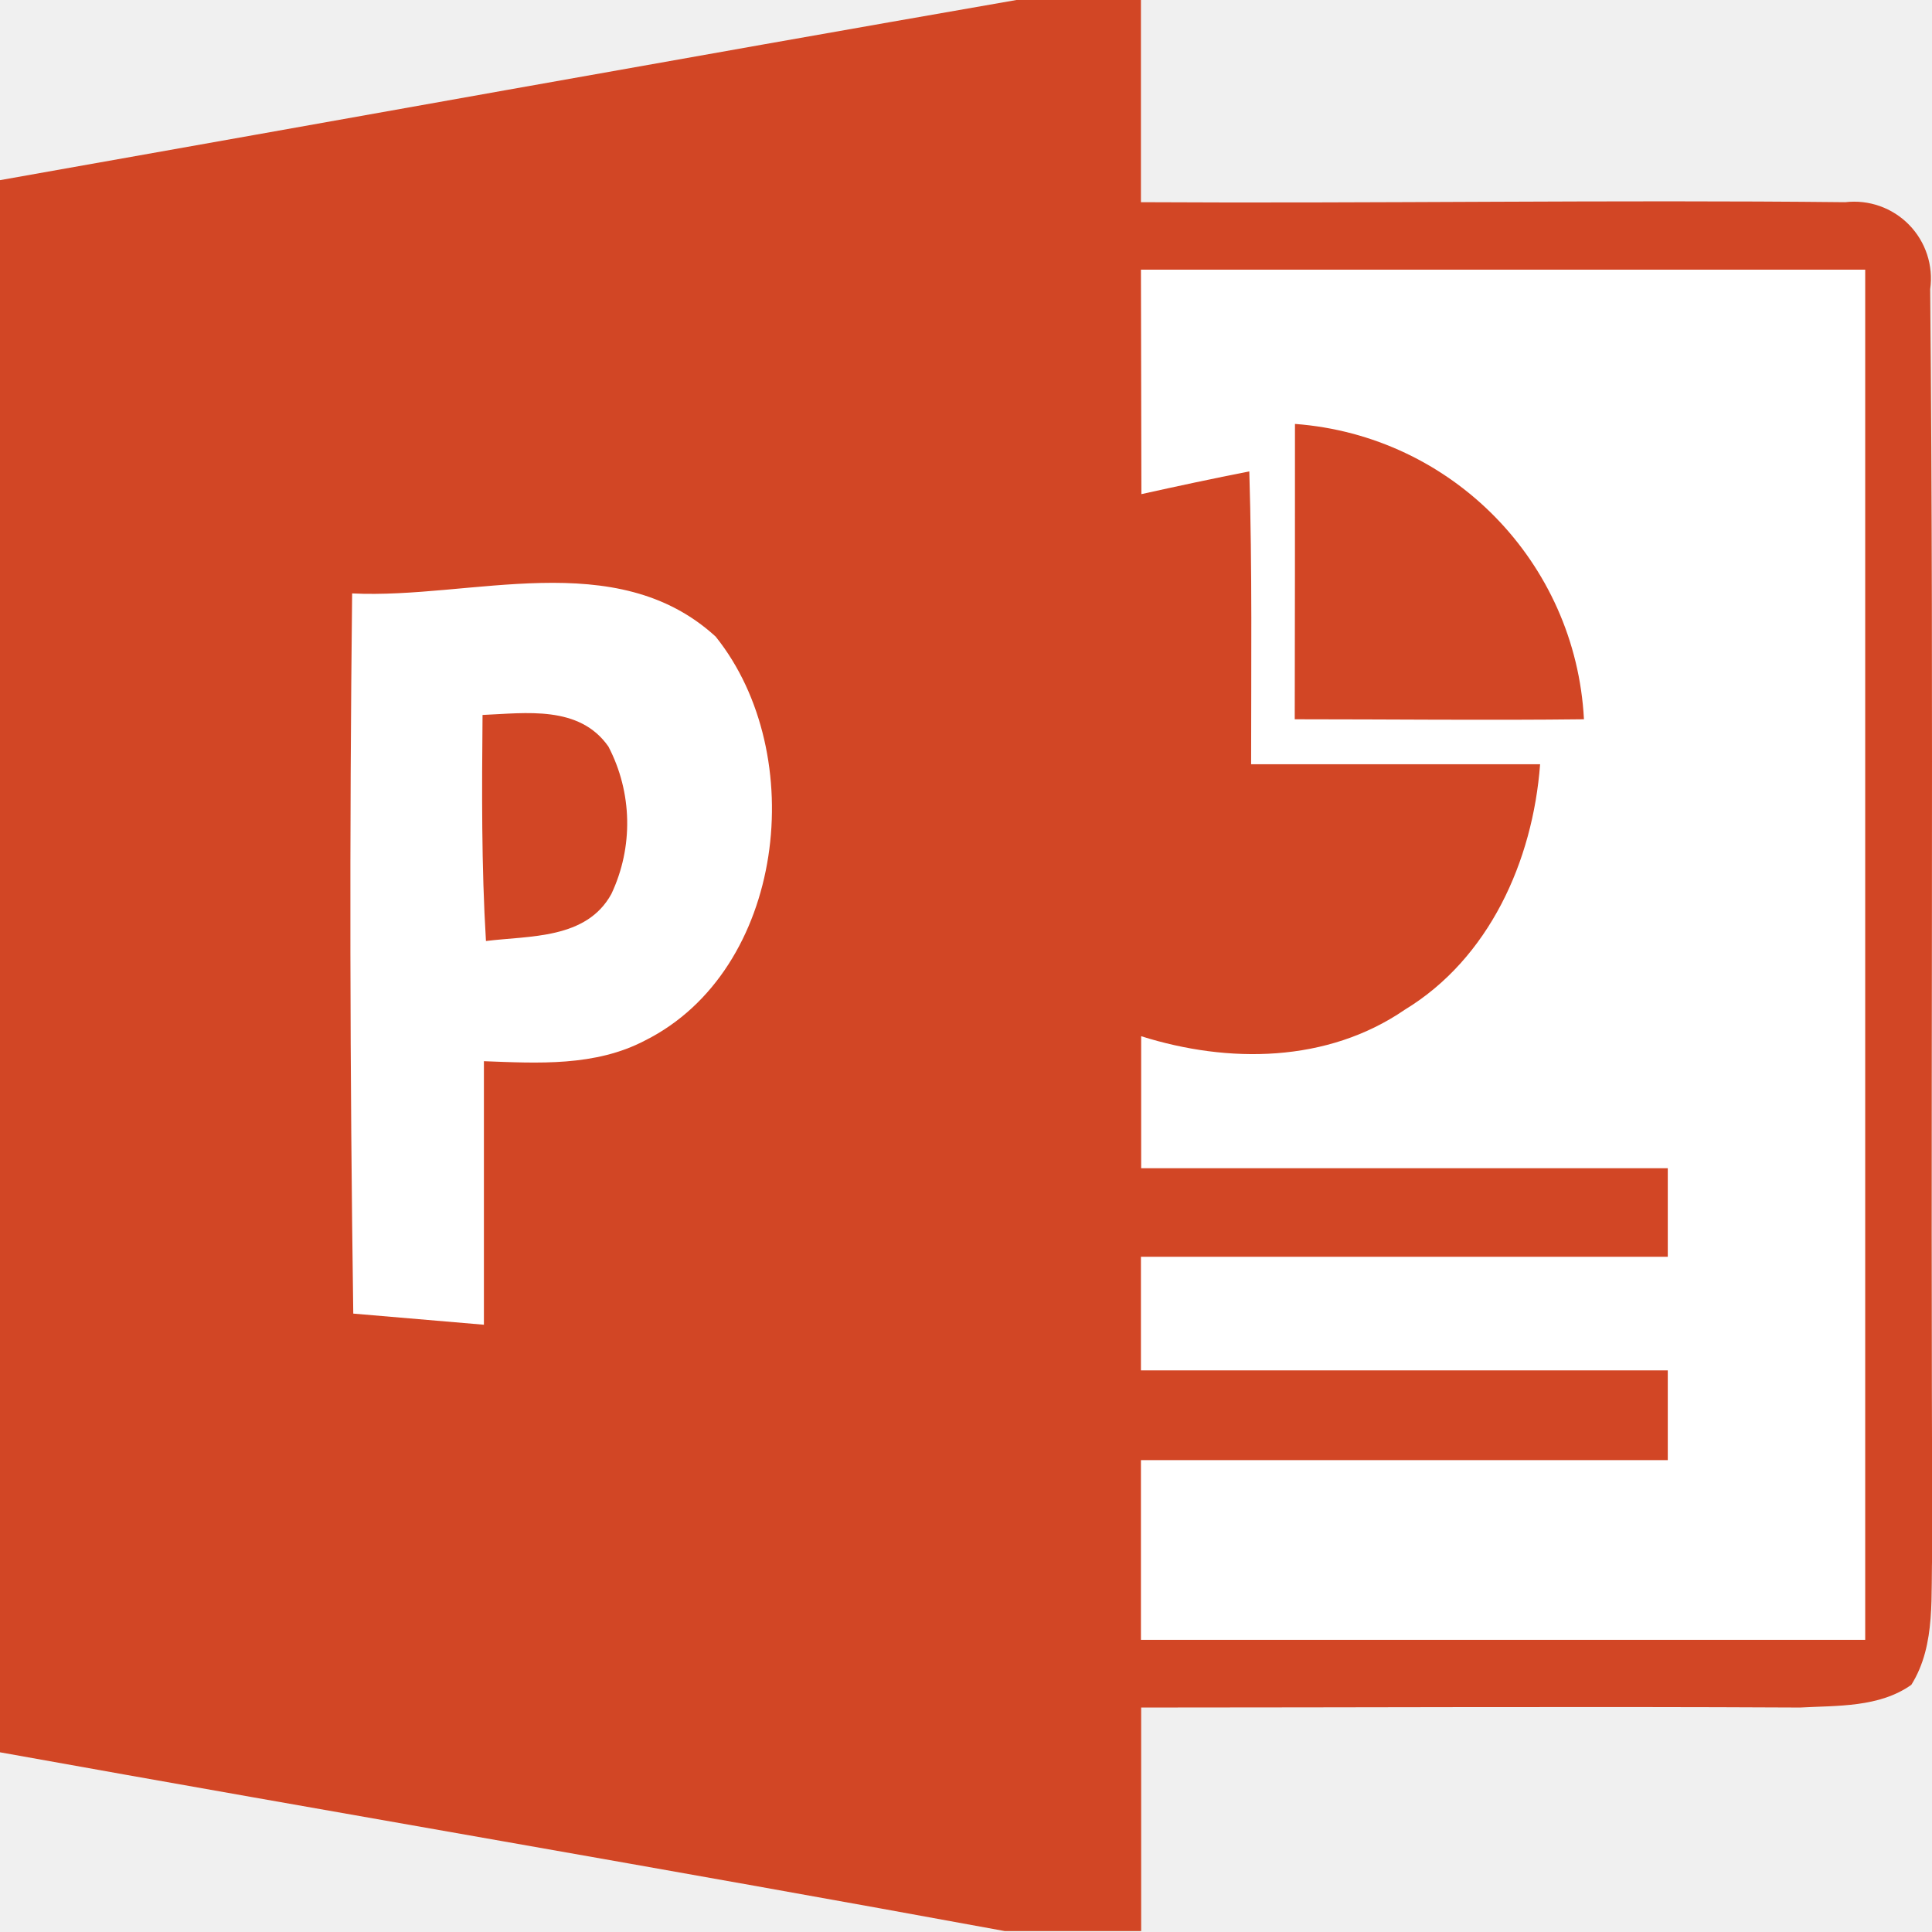
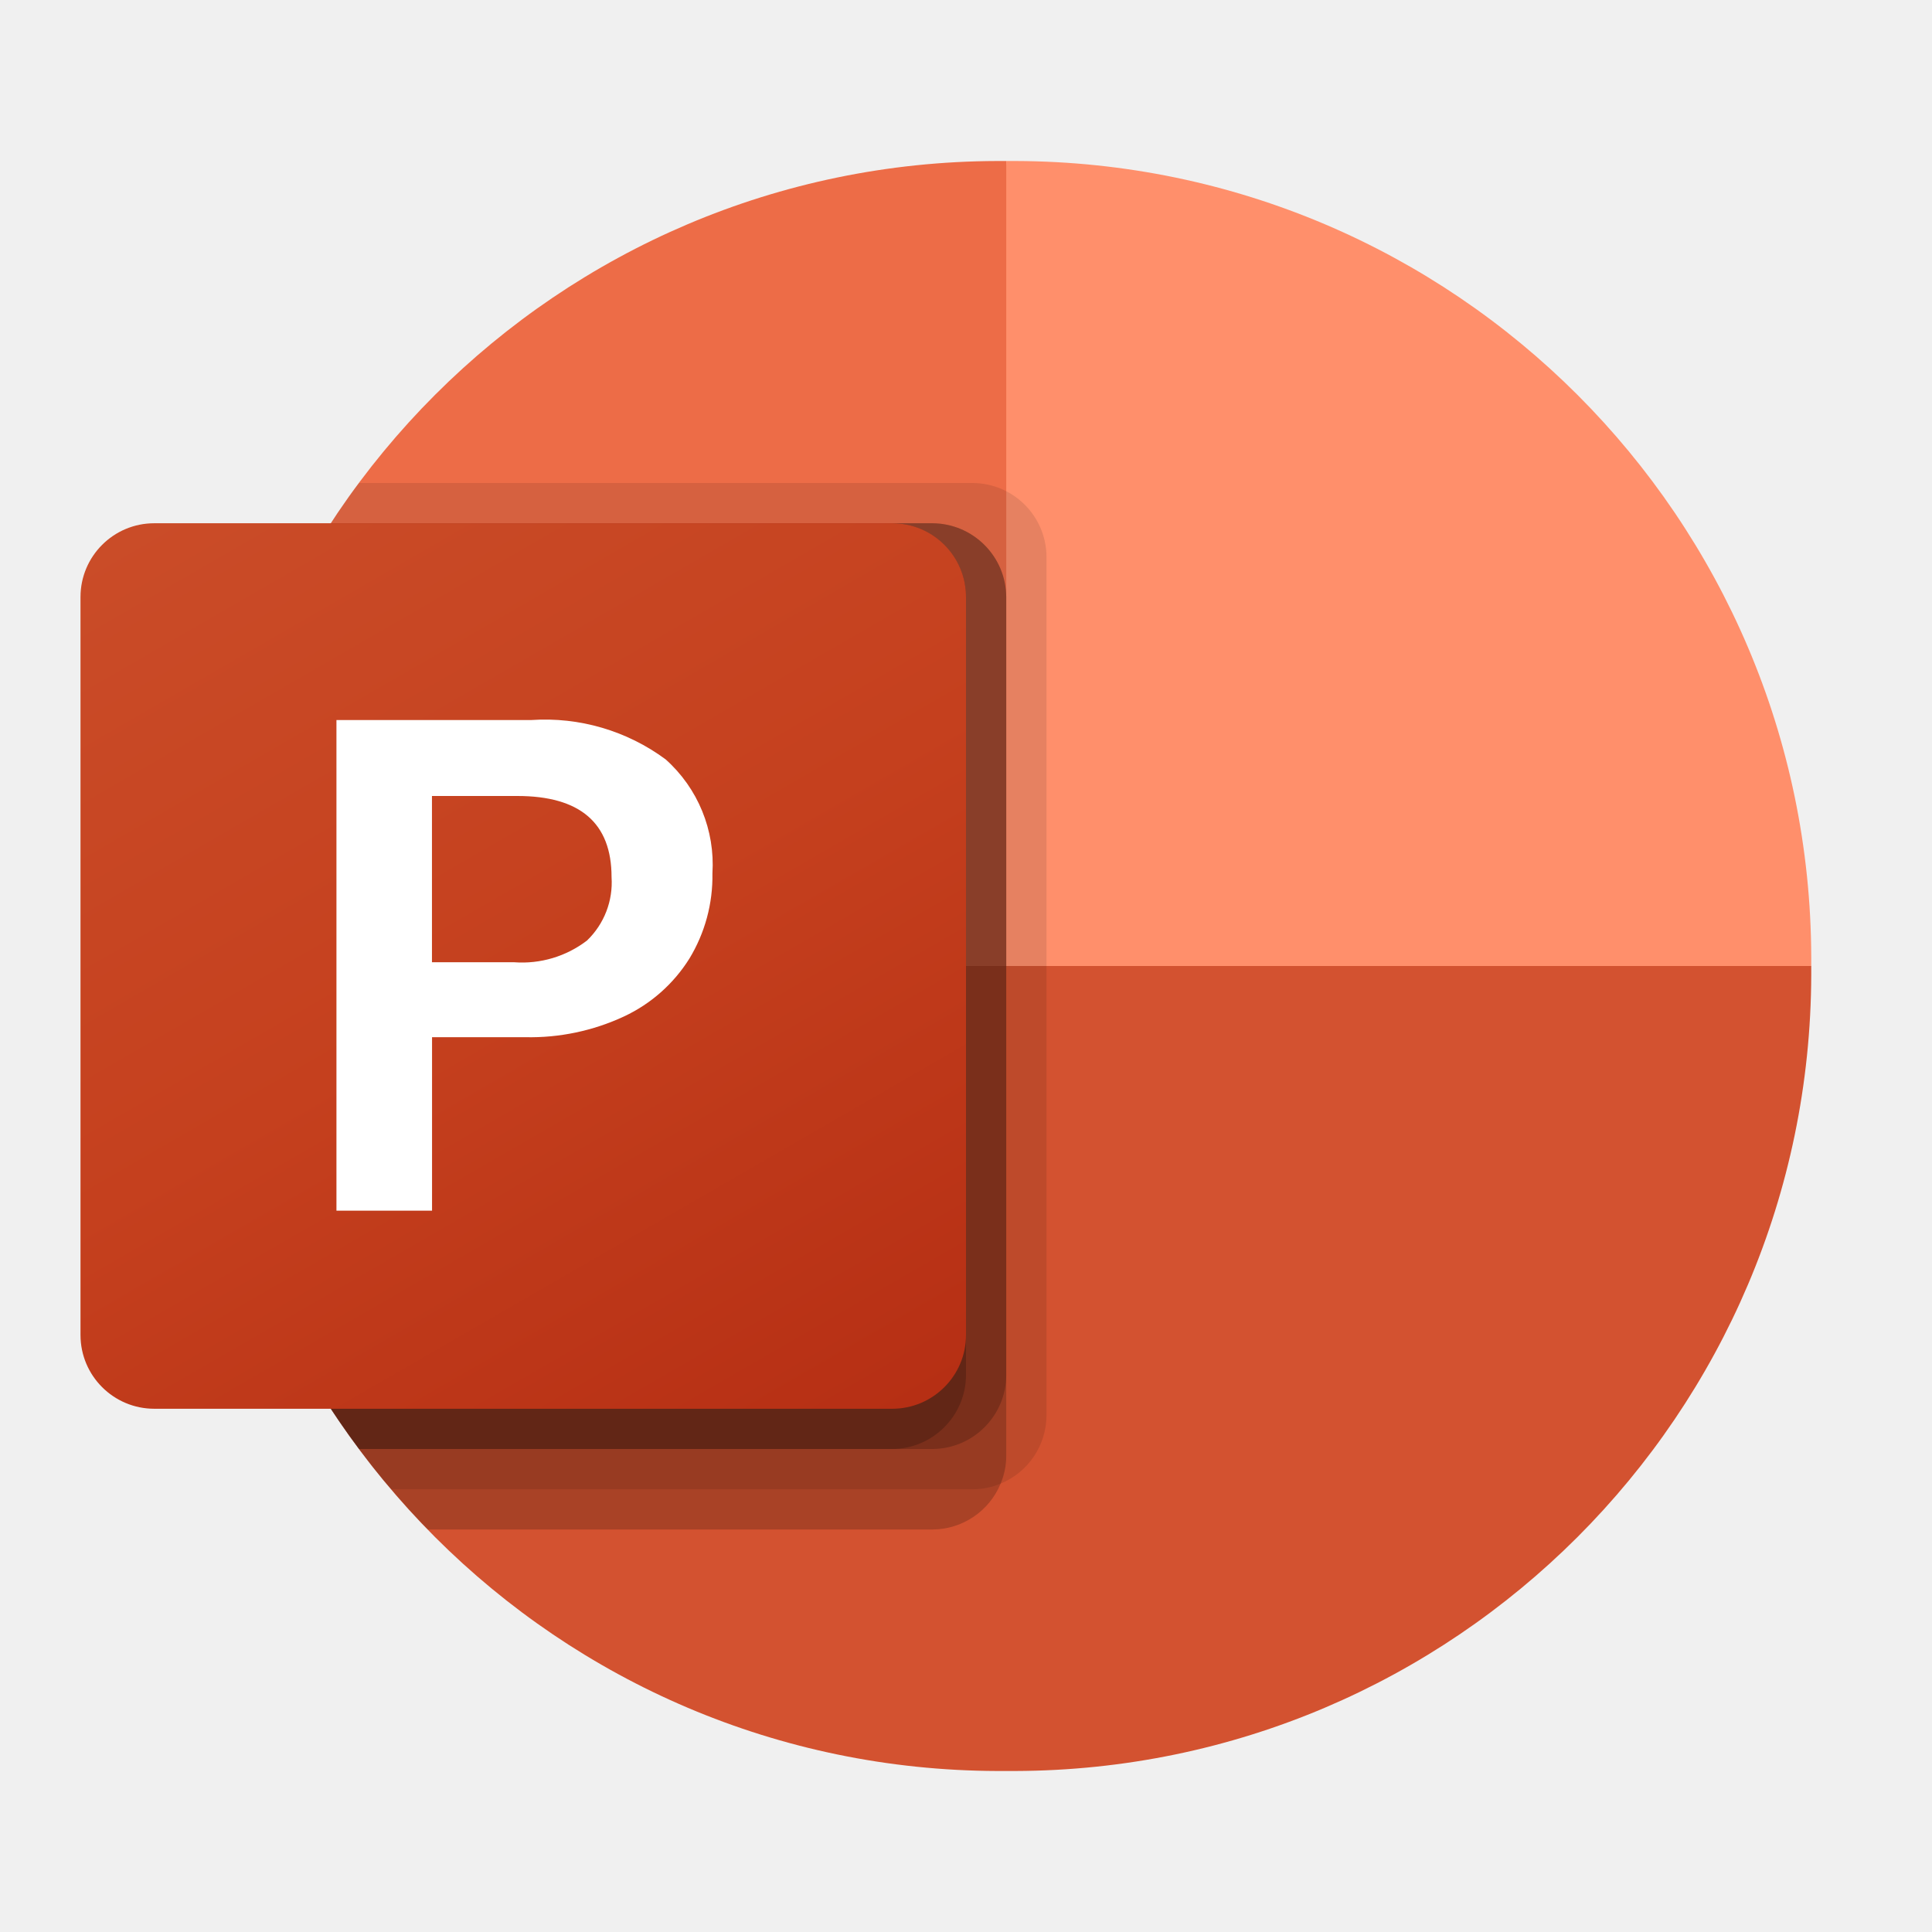
- <svg xmlns="http://www.w3.org/2000/svg" t="1791877889192" class="icon" viewBox="0 0 1024 1024" version="1.1" p-id="1532" width="200" height="200">
-   <path d="M538.732 0h65.987v107.168c124.388 0.722 248.896-1.325 373.283 0a40.7 40.7 0 0 1 45.035 46.119c2.047 222.405 0 444.929 1.204 667.454-1.204 24.083 2.288 50.694-11.198 72.248-16.978 12.041-39.014 10.958-59.003 12.041-116.32-0.602-232.64 0-349.2 0V1023.518h-72.248C355.101 990.886 177.49 960.662 0 928.753V95.488C179.537 63.699 359.074 31.308 538.732 0z" fill="#D24625" p-id="1533" />
-   <path d="M604.719 142.931H988.598v726.216H604.719v-95.247h279.24v-47.563H604.719v-60.207h279.24v-46.961H604.839v-69.96c46.119 14.57 98.619 14.209 139.801-14.088 44.553-27.093 67.793-78.63 71.646-130.047H663.119c0-51.778 0.602-103.556-0.963-155.214-19.146 3.733-38.171 7.827-57.197 12.041z" fill="#FFFFFF" p-id="1534" />
-   <path d="M686.359 224.692a165.69 165.69 0 0 1 153.167 156.538c-51.056 0.602-102.111 0-153.287 0 0.12-52.38 0.12-104.278 0.12-156.538z" fill="#D24625" p-id="1535" />
-   <path d="M186.642 314.521c63.217 3.131 139.68-25.528 192.662 22.879 50.092 62.374 36.847 176.888-37.449 214.096-26.371 13.848-56.715 12.041-85.373 10.958v139.68l-69.238-5.9c-1.806-127.157-2.047-254.435-0.602-381.712z" fill="#FFFFFF" p-id="1536" />
-   <path d="M255.759 378.943c22.879-0.963 51.296-5.298 66.709 16.738a87.902 87.902 0 0 1 1.565 78.149c-13.246 24.083-43.229 22.036-66.468 24.926-2.408-39.857-2.167-79.714-1.806-119.812z" fill="#D24625" p-id="1537" />
+ <svg xmlns="http://www.w3.org/2000/svg" viewBox="0 0 48 48">
+   <defs>
+     <linearGradient id="ppt-a" x1="5.822" y1="11.568" x2="20.178" y2="36.432" gradientUnits="userSpaceOnUse">
+       <stop offset="0" stop-color="#ca4c28" />
+       <stop offset=".5" stop-color="#c5401e" />
+       <stop offset="1" stop-color="#b62f14" />
+     </linearGradient>
+   </defs>
+   <path d="M28 26L25 4h-.224A19.834 19.834 0 0 0 5 23.776V24z" fill="#ed6c47" />
+   <path d="M25.224 4H25v20l10 4 10-4v-.224A19.834 19.834 0 0 0 25.224 4z" fill="#ff8f6b" />
+   <path d="M45 24v.22A19.837 19.837 0 0 1 25.22 44h-.44A19.837 19.837 0 0 1 5 24.22V24z" fill="#d35230" />
+   <path fill="none" d="M0 0h48v48H0z" />
+   <path d="M26 13.83v21.34a1.841 1.841 0 0 1-1.14 1.69 1.772 1.772 0 0 1-.69.14H9.72c-.28-.32-.55-.66-.8-1A19.614 19.614 0 0 1 5 24.22v-.44A19.555 19.555 0 0 1 8.22 13c.22-.34.45-.68.7-1h15.25A1.844 1.844 0 0 1 26 13.83z" opacity=".1" />
+   <path d="M25 14.83v21.34a1.772 1.772 0 0 1-.14.69A1.841 1.841 0 0 1 23.17 38H10.63a17.1 17.1 0 0 1-.91-1c-.28-.32-.55-.66-.8-1A19.614 19.614 0 0 1 5 24.22v-.44A19.555 19.555 0 0 1 8.22 13h14.95A1.844 1.844 0 0 1 25 14.83z" opacity=".2" />
+   <path d="M25 14.83v19.34A1.844 1.844 0 0 1 23.17 36H8.92A19.614 19.614 0 0 1 5 24.22v-.44A19.555 19.555 0 0 1 8.22 13h14.95A1.844 1.844 0 0 1 25 14.83z" opacity=".2" />
+   <path d="M24 14.83v19.34A1.844 1.844 0 0 1 22.17 36H8.92A19.614 19.614 0 0 1 5 24.22v-.44A19.555 19.555 0 0 1 8.22 13h13.95A1.844 1.844 0 0 1 24 14.83z" opacity=".2" />
+   <rect x="2" y="13" width="22" height="22" rx="1.833" fill="url(#ppt-a)" />
+   <path d="M13.2 17.889a5.039 5.039 0 0 1 3.338.978A3.5 3.5 0 0 1 17.7 21.7a3.942 3.942 0 0 1-.573 2.117 3.829 3.829 0 0 1-1.627 1.438 5.524 5.524 0 0 1-2.447.514h-2.319v4.31H8.359v-12.19zm-2.468 6.018h2.044a2.654 2.654 0 0 0 1.807-.539 2 2 0 0 0 .611-1.577q0-2.015-2.342-2.015h-2.12z" fill="#fff" />
</svg>
